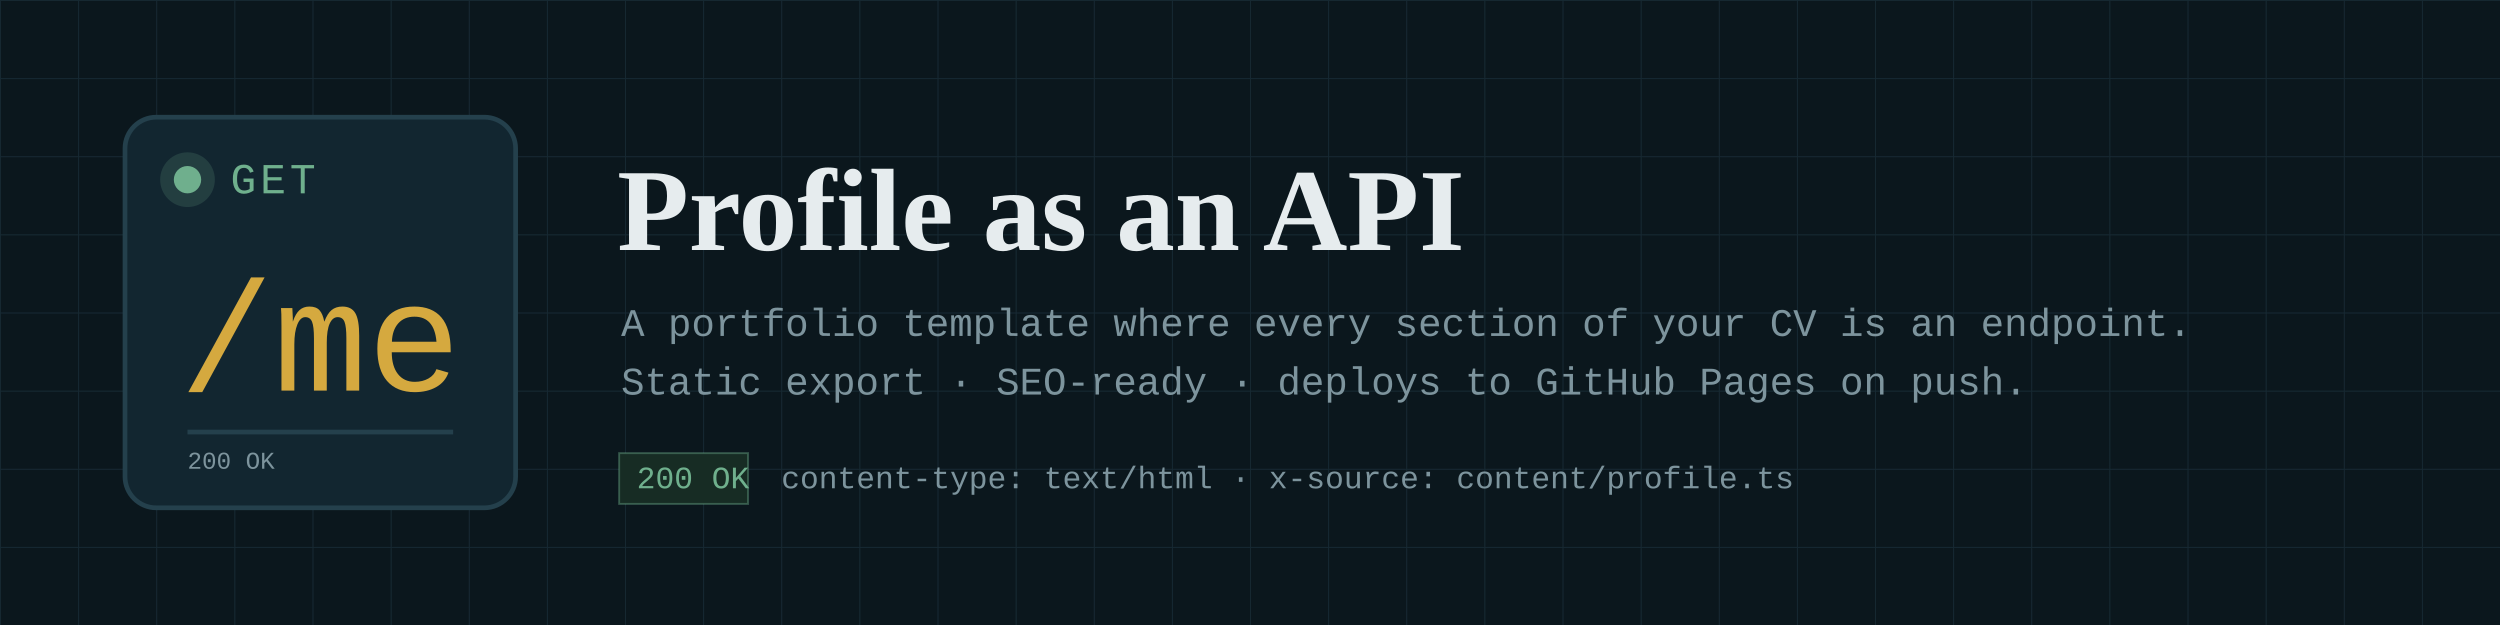
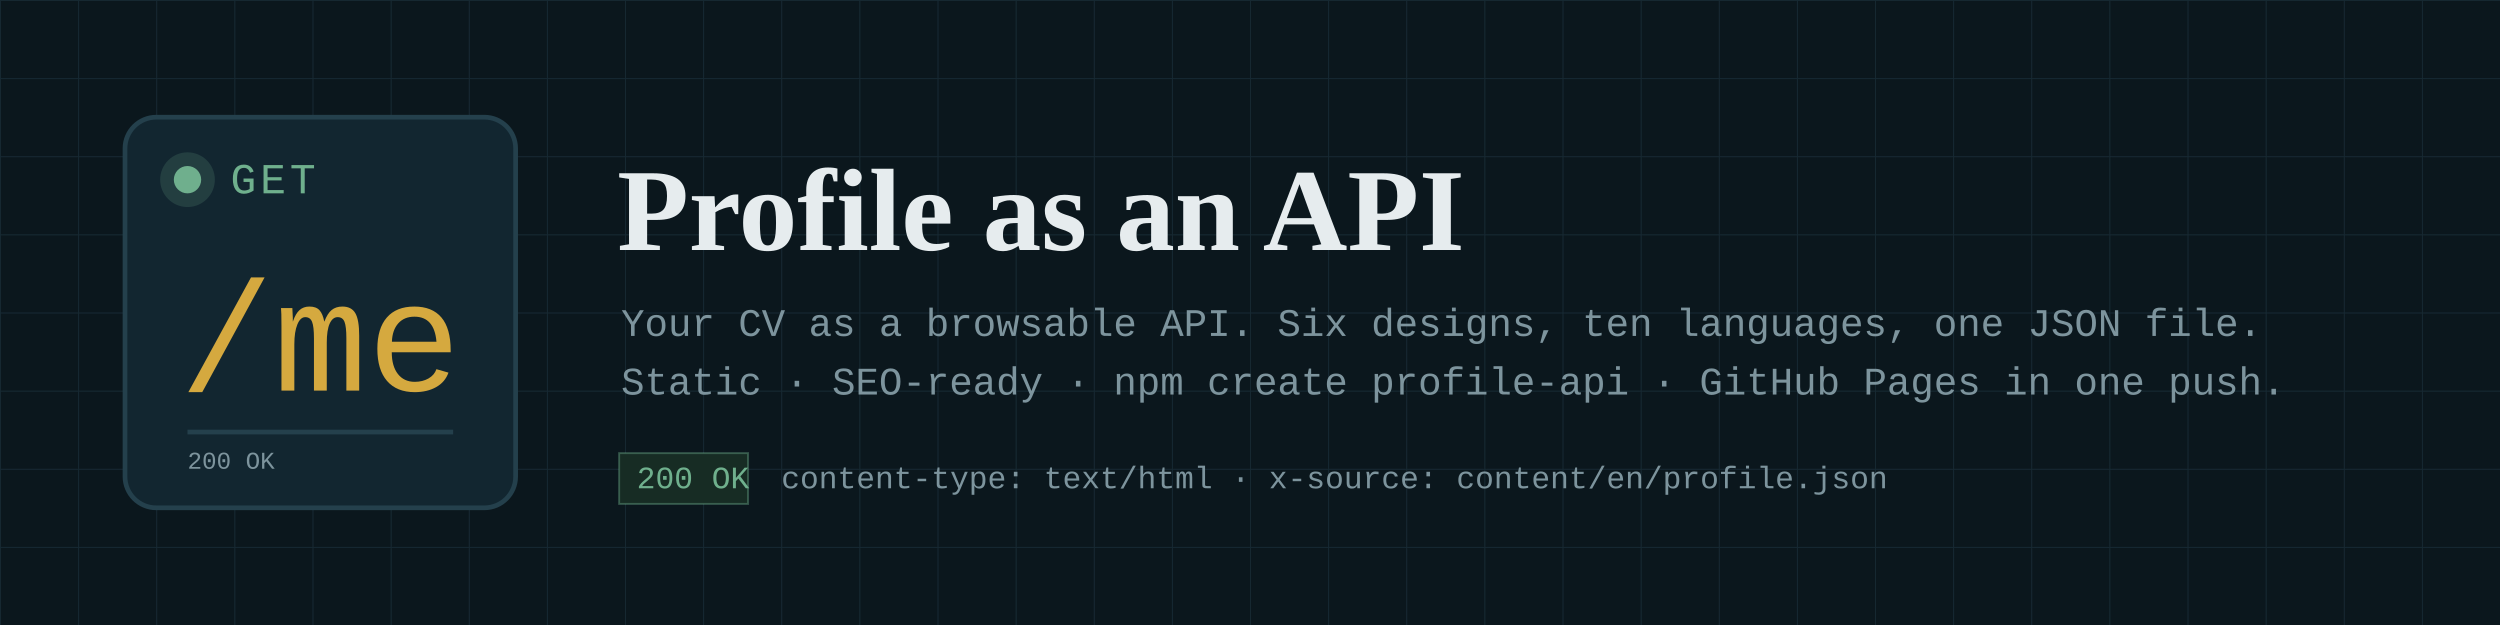
<svg xmlns="http://www.w3.org/2000/svg" width="1280" height="320" viewBox="0 0 1280 320">
  <defs>
    <pattern id="g" width="40" height="40" patternUnits="userSpaceOnUse">
      <path d="M 40 0 L 0 0 0 40" fill="none" stroke="#24404c" stroke-opacity="0.45" stroke-width="1" />
    </pattern>
  </defs>
  <rect width="1280" height="320" fill="#0b171d" />
  <rect width="1280" height="320" fill="url(#g)" />
  <g transform="translate(64,60)">
    <rect width="200" height="200" rx="16.0" fill="#122630" stroke="#24404c" stroke-width="2.4" />
    <circle cx="32.0" cy="32.0" r="7" fill="#6fb08d" />
    <circle cx="32.0" cy="32.0" r="14" fill="#6fb08d" fill-opacity="0.18" />
    <text x="54.0" y="39.0" font-family="ui-monospace, SFMono-Regular, Menlo, Consolas, 'Liberation Mono', monospace" font-size="22.0" font-weight="500" fill="#6fb08d" letter-spacing="2.0">GET</text>
    <text x="100.0" y="140.0" text-anchor="middle" font-family="ui-monospace, SFMono-Regular, Menlo, Consolas, 'Liberation Mono', monospace" font-size="80.0" font-weight="500" fill="#d5a93f">/me</text>
    <rect x="32.0" y="160.0" width="136.0" height="2.4" fill="#24404c" />
    <text x="32.0" y="180.0" font-family="ui-monospace, SFMono-Regular, Menlo, Consolas, 'Liberation Mono', monospace" font-size="12.4" fill="#7d949d">200 OK</text>
  </g>
  <text x="316" y="128" font-family="Georgia, 'Times New Roman', serif" font-size="60" font-weight="600" fill="#e6ecee">Profile as an API</text>
-   <text x="318" y="172" font-family="ui-monospace, SFMono-Regular, Menlo, Consolas, 'Liberation Mono', monospace" font-size="20" fill="#7d949d">A portfolio template where every section of your CV is an endpoint.</text>
-   <text x="318" y="202" font-family="ui-monospace, SFMono-Regular, Menlo, Consolas, 'Liberation Mono', monospace" font-size="20" fill="#7d949d">Static export · SEO-ready · deploys to GitHub Pages on push.</text>
+   <text x="318" y="172" font-family="ui-monospace, SFMono-Regular, Menlo, Consolas, 'Liberation Mono', monospace" font-size="20" fill="#7d949d">Your CV as a browsable API. Six designs, ten languages, one JSON file.</text>
+   <text x="318" y="202" font-family="ui-monospace, SFMono-Regular, Menlo, Consolas, 'Liberation Mono', monospace" font-size="20" fill="#7d949d">Static · SEO-ready · npm create profile-api · GitHub Pages in one push.</text>
  <g font-family="ui-monospace, SFMono-Regular, Menlo, Consolas, 'Liberation Mono', monospace" font-size="16" transform="translate(318,250)">
    <rect x="-1" y="-18" width="66" height="26" fill="#172c24" stroke="#6fb08d" stroke-opacity="0.4" />
    <text x="8" y="0" fill="#6fb08d">200 OK</text>
-     <text x="82" y="0" fill="#7d949d">content-type: text/html  ·  x-source: content/profile.ts</text>
+     <text x="82" y="0" fill="#7d949d">content-type: text/html  ·  x-source: content/en/profile.json</text>
  </g>
</svg>
